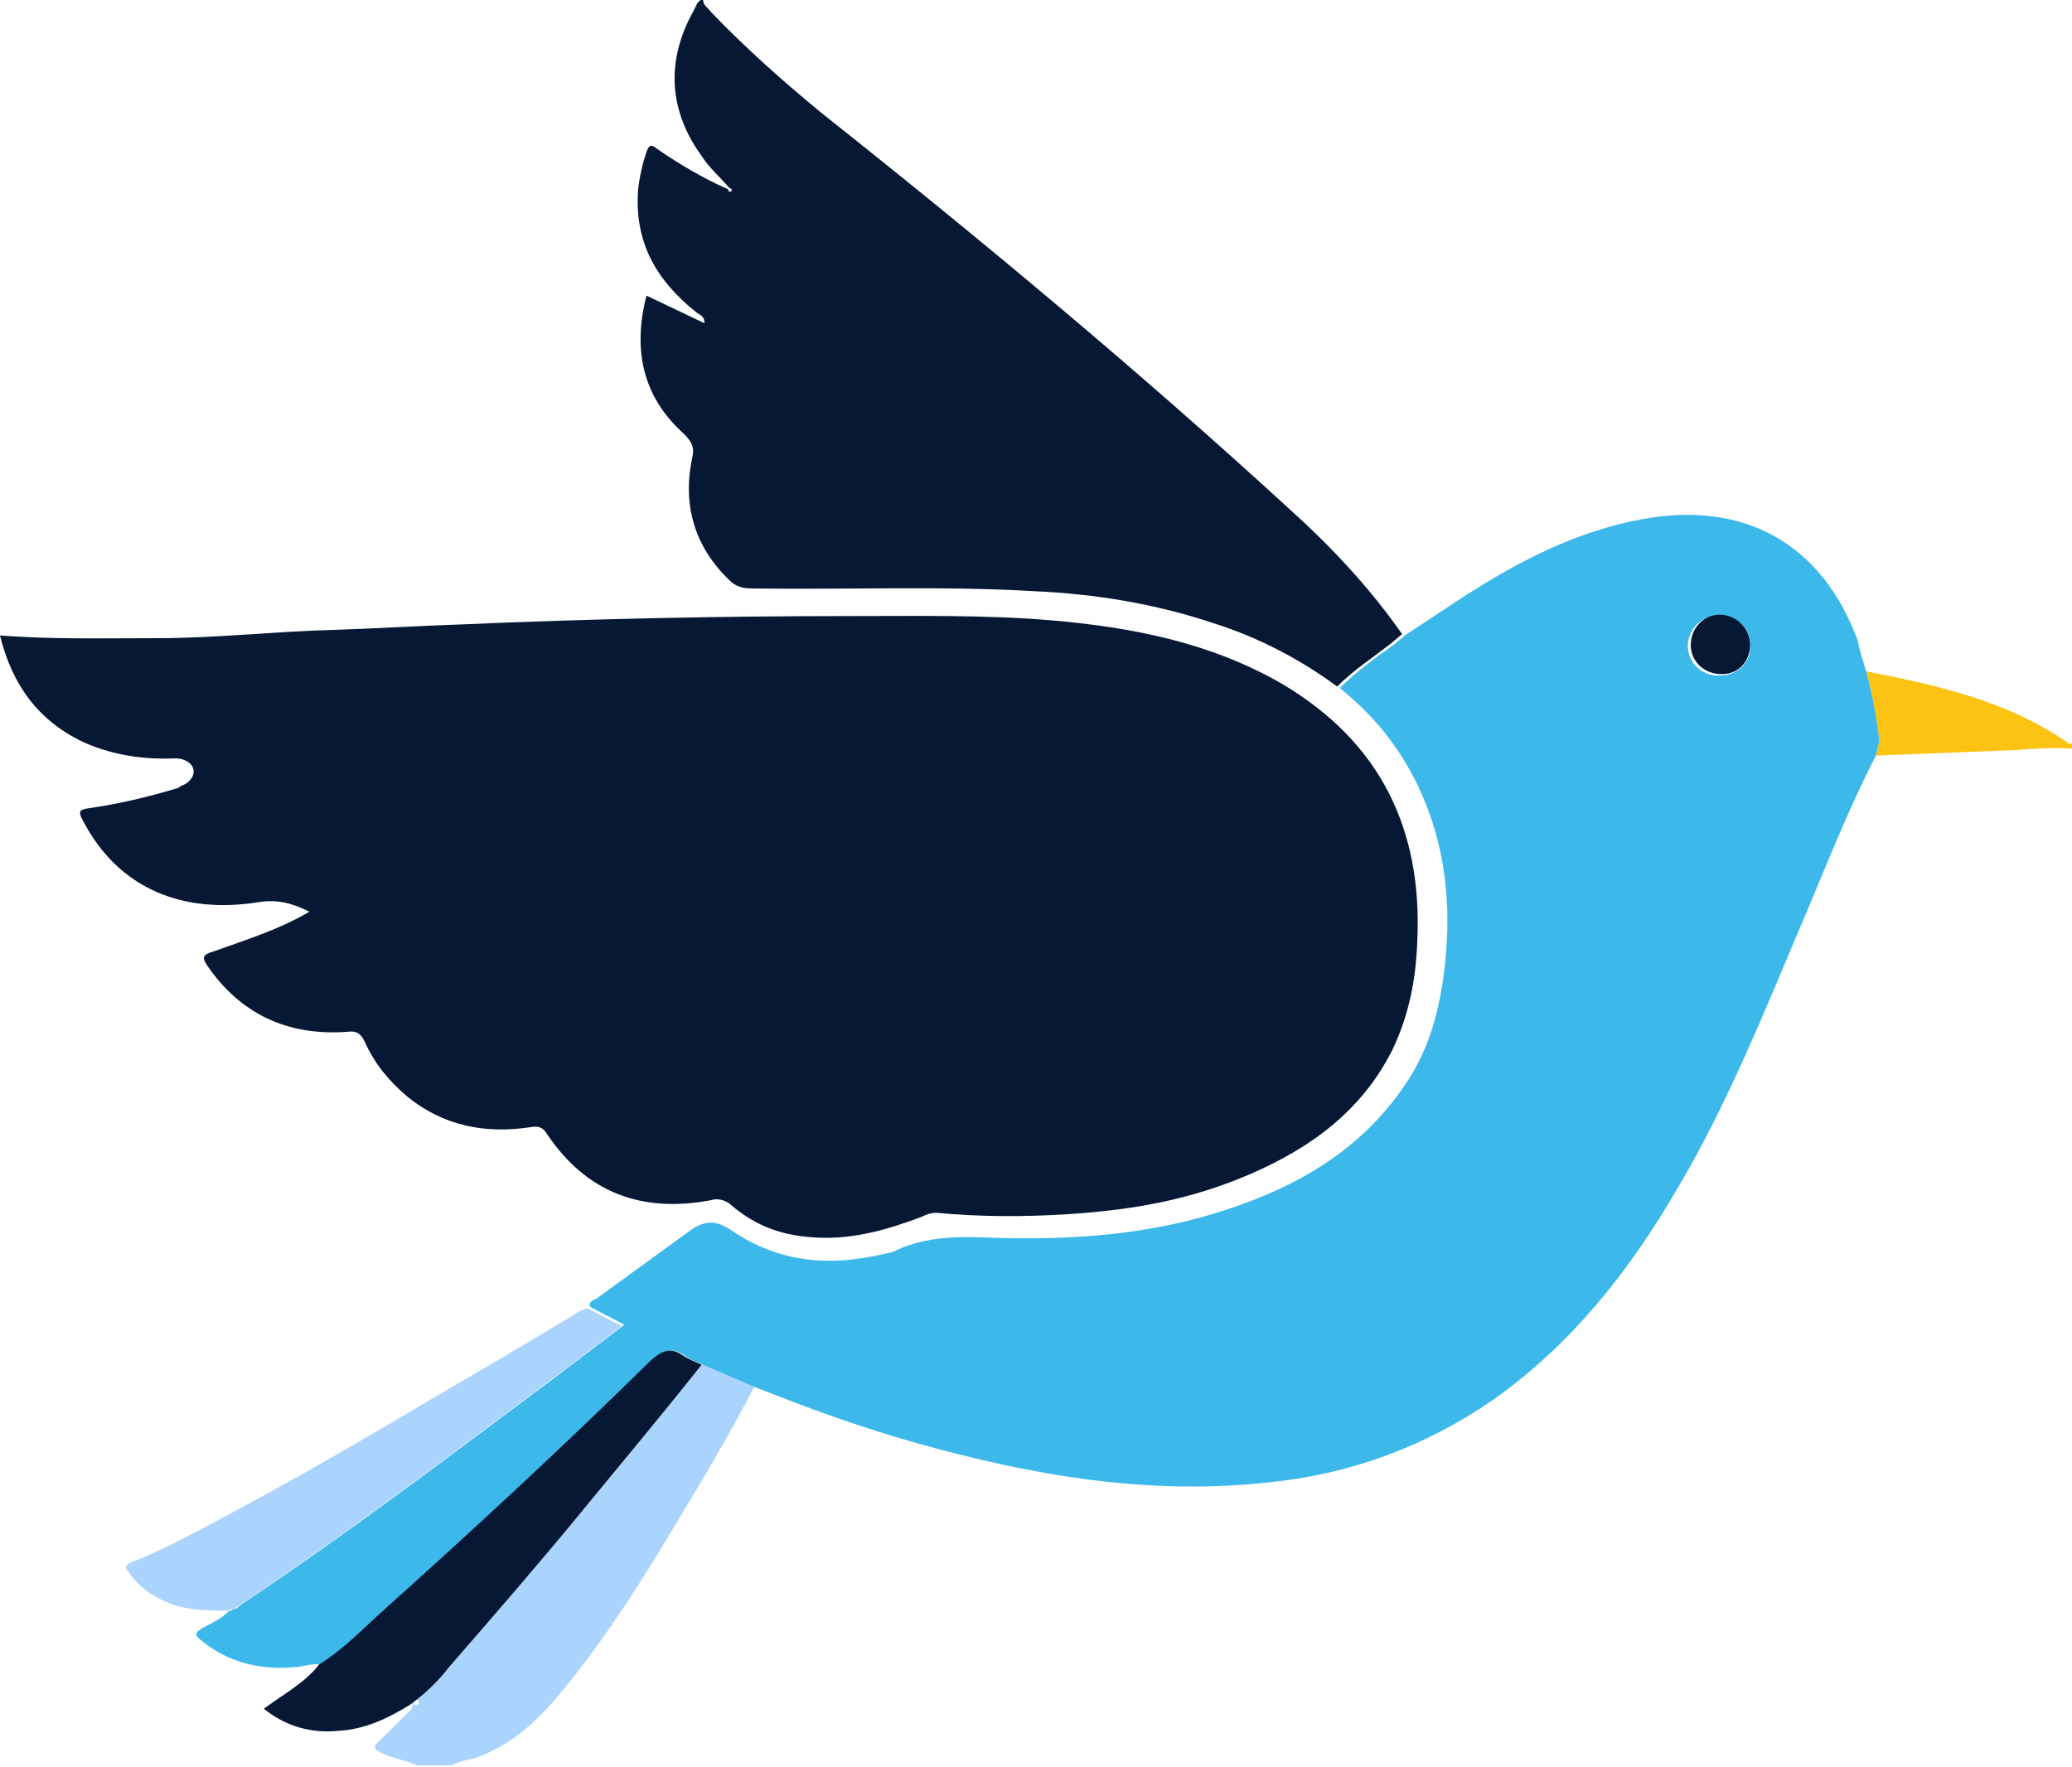
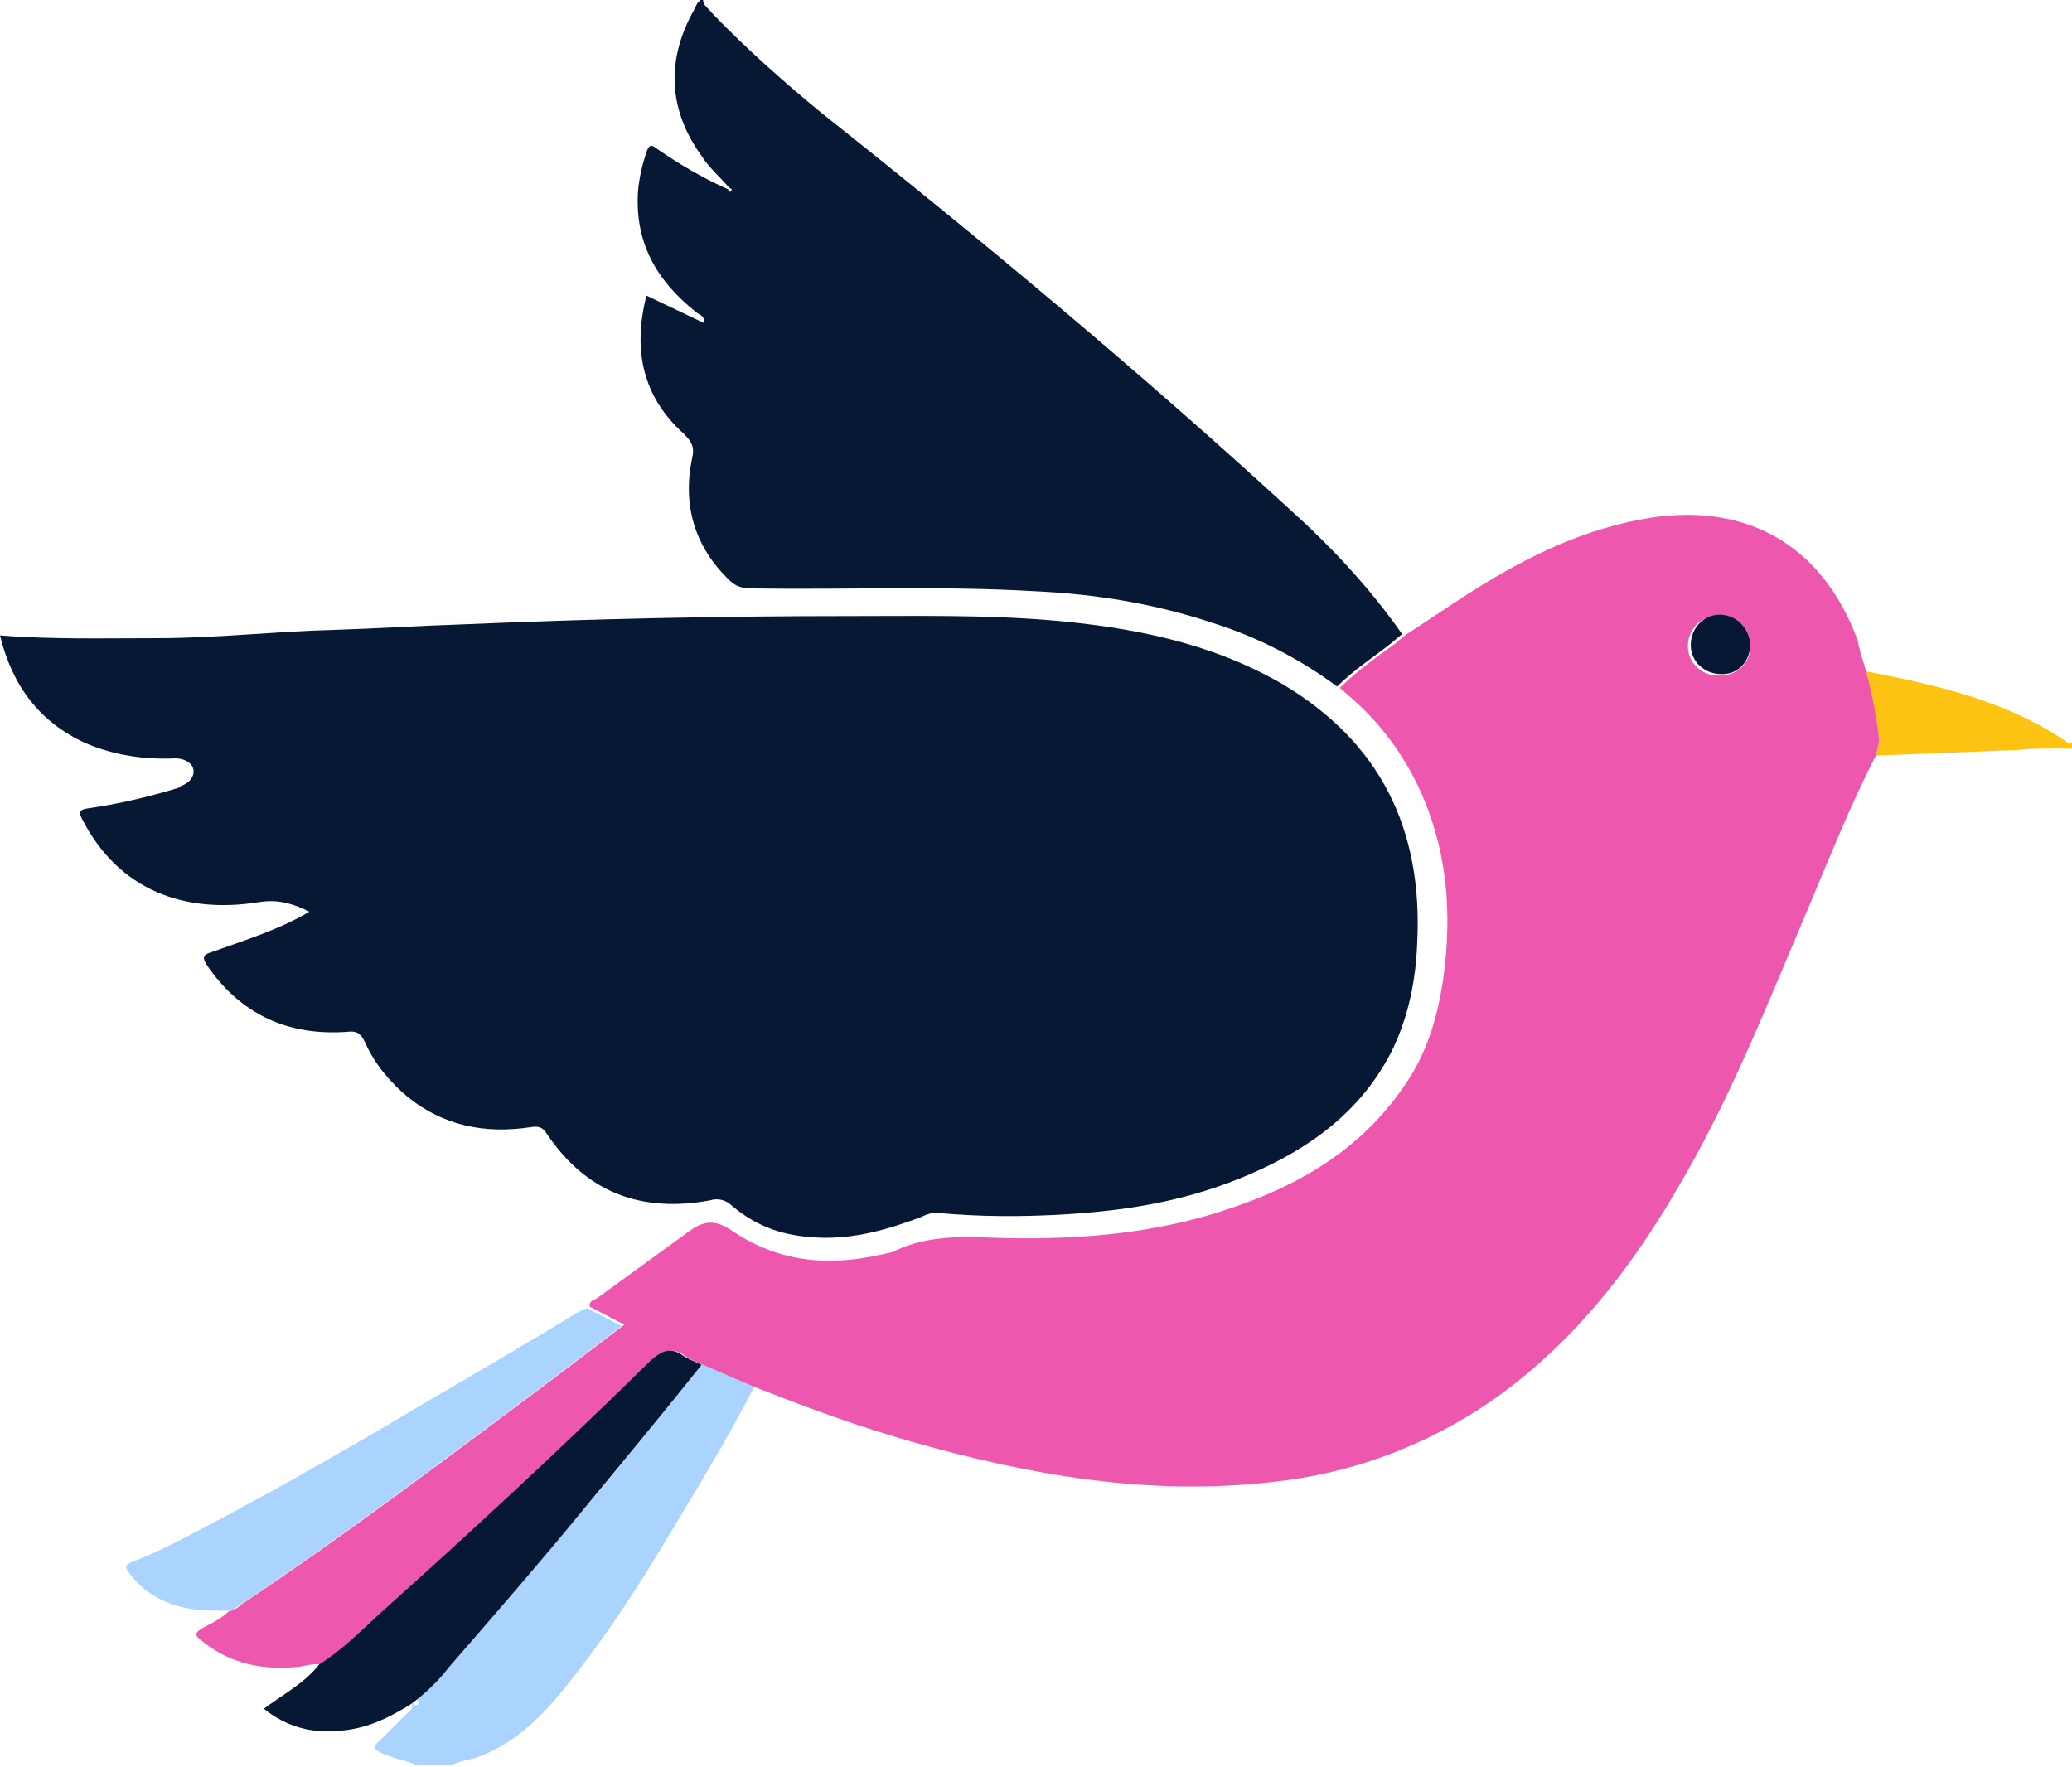
<svg xmlns="http://www.w3.org/2000/svg" version="1.1" id="Layer_1" x="0px" y="0px" viewBox="0 0 150 127.9" style="enable-background:new 0 0 150 127.9;" xml:space="preserve">
  <style type="text/css">
	.st0{fill:#FDFDFE;}
	.st1{fill:#061834;}
	.st2{fill:#AAD4FE;}
	.st3{fill:#FDC312;}
	.st4{fill:#FEFEFE;}
- 	.st5{fill:#3CB9EA;}
+ 	.st5{fill:#ED58AE;}
</style>
  <g>
    <path class="st0" d="M22.4,66c-2.2,1.3-4.5,2-6.9,2.6c-0.7,0.2-0.8,0.4-0.4,1c2.5,3.5,5.9,5.1,10.1,4.8c0.7-0.1,1,0.1,1.3,0.7   c0.7,1.6,1.8,2.9,3.1,4c2.6,2.1,5.6,2.7,8.9,2.2c0.5-0.1,0.9,0,1.2,0.5c2.8,4.2,6.9,5.6,11.8,4.8c0.6-0.1,1.2,0,1.6,0.4   c1.8,1.5,3.9,2.3,6.3,2.3c2.3,0.1,5-0.6,7.4-1.5c0.4-0.1,0.7-0.3,1.1-0.3c3.2,0.3,6.3,0.3,9.5,0.1c4.5-0.3,9-1.1,13.2-2.9   s8.1-4.6,10.3-9c1.2-2.5,1.6-5.1,1.8-7.8c0.4-8.2-2.7-14.5-9.8-18.7c-5.2-3-10.9-4.1-16.8-4.6c-4.9-0.4-9.8-0.3-14.6-0.3   c-9.3,0-18.6,0.3-27.9,0.6c-3.1,0.1-6.2,0.3-9.3,0.4c-4.3,0.2-8.6,0.6-12.8,0.6C7.6,46.2,3.9,46.3,0,46c0.9,3.6,2.9,6.3,6.3,7.8   c2.1,0.9,4.3,1.2,6.5,1.1c0.6,0,1.2,0.3,1.3,0.7c0.1,0.5-0.3,1.1-0.9,1.2c-0.1,0-0.3,0.1-0.4,0.2c-2,0.6-4.1,1.1-6.2,1.4   c-0.7,0.1-0.9,0.2-0.5,0.9c2.6,5.1,7.3,6.8,12.8,5.9C20.1,65,21.2,65.4,22.4,66z" />
    <path class="st1" d="M50.9,0c0,0.4,0.4,0.6,0.6,0.9c2.5,2.6,5.2,5,8,7.3c11.6,9.2,23,18.7,33.9,28.7c3,2.7,5.8,5.7,8.1,9   c-0.2,0.2-0.5,0.4-0.7,0.6c-1.4,1.1-2.8,2-4,3.2c-2.7-2-5.8-3.6-9-4.6c-4.2-1.4-8.5-2.1-12.9-2.3c-6.8-0.4-13.6-0.1-20.4-0.2   c-0.7,0-1.2-0.1-1.7-0.6c-2.5-2.4-3.4-5.4-2.7-8.8c0.2-0.8,0-1.2-0.6-1.8c-3-2.7-3.7-6.1-2.7-10l4.2,2c0-0.6-0.4-0.6-0.6-0.8   c-2.9-2.3-4.5-5.1-4.2-8.9c0.1-0.9,0.3-1.8,0.6-2.7c0.2-0.5,0.3-0.6,0.8-0.2c1.6,1.1,3.3,2.1,5.1,2.9c0.1,0.1,0.2,0.1,0.3,0   l-0.2-0.1c-0.7-0.8-1.5-1.5-2-2.3C48.4,8,48.2,4.4,50.2,0.8l0.3-0.6L50.7,0H50.9z" />
-     <path class="st2" d="M54.6,100.4c-1.9,3.7-4.1,7.3-6.2,10.8s-4.3,6.9-6.8,10.1c-1.8,2.3-3.7,4.5-6.5,5.7c-0.8,0.4-1.7,0.4-2.4,0.8   h-2.5c-0.9-0.4-1.8-0.5-2.6-0.9c-0.6-0.3-0.6-0.5-0.1-0.9c0.4-0.4,1.3-1.3,1.9-1.9c0.2-0.2,0.6-0.4,0.4-0.8h0   c0.2,0,0.5,0.1,0.4-0.3c0.9-0.7,1.7-1.6,2.4-2.4c3.3-3.8,6.5-7.6,9.8-11.5c2.9-3.4,5.6-6.9,8.5-10.4L54.6,100.4z" />
+     <path class="st2" d="M54.6,100.4c-1.9,3.7-4.1,7.3-6.2,10.8s-4.3,6.9-6.8,10.1c-1.8,2.3-3.7,4.5-6.5,5.7c-0.8,0.4-1.7,0.4-2.4,0.8   h-2.5c-0.9-0.4-1.8-0.5-2.6-0.9c-0.6-0.3-0.6-0.5-0.1-0.9c0.4-0.4,1.3-1.3,1.9-1.9c0.2-0.2,0.6-0.4,0.4-0.8l0,0   c0.2,0,0.5,0.1,0.4-0.3c0.9-0.7,1.7-1.6,2.4-2.4c3.3-3.8,6.5-7.6,9.8-11.5c2.9-3.4,5.6-6.9,8.5-10.4L54.6,100.4z" />
    <path class="st3" d="M135.1,48.6c5.1,1,10.1,2.1,14.5,5.1c0.1,0.1,0.2,0.2,0.4,0.1v0.4c-1.4-0.1-2.8,0-4.1,0.1l-10.1,0.4   c0.1-0.5,0.3-0.9,0.2-1.5C135.8,51.7,135.5,50.1,135.1,48.6z" />
    <path class="st4" d="M50.7,0l-0.2,0.2c0-0.1,0-0.1,0-0.2H50.7z" />
-     <path class="st1" d="M22.4,66c-1.2-0.6-2.3-0.9-3.6-0.7C13.3,66.2,8.6,64.4,6,59.4c-0.4-0.7-0.2-0.8,0.5-0.9   c2.1-0.3,4.2-0.8,6.2-1.4c0.1,0,0.3-0.1,0.4-0.2c0.6-0.2,1-0.7,0.9-1.2s-0.7-0.8-1.3-0.8c-2.2,0.1-4.4-0.2-6.5-1.1   C2.9,52.3,0.9,49.7,0,46c3.8,0.3,7.6,0.2,11.4,0.2c4.3,0,8.6-0.5,12.8-0.6c3.1-0.1,6.2-0.3,9.3-0.4c9.3-0.4,18.6-0.6,27.9-0.6   c4.9,0,9.8-0.1,14.6,0.3c5.9,0.5,11.6,1.6,16.8,4.6c7.1,4.2,10.2,10.5,9.8,18.7c-0.1,2.7-0.6,5.3-1.8,7.8c-2.2,4.4-5.9,7.1-10.3,9   c-4.4,1.9-8.6,2.6-13.2,2.9c-3.2,0.2-6.3,0.2-9.5-0.1c-0.4,0-0.7,0.1-1.1,0.3c-2.4,0.9-4.8,1.6-7.4,1.5c-2.6-0.1-4.5-0.8-6.3-2.3   c-0.4-0.4-1-0.6-1.6-0.4c-4.9,0.9-8.9-0.5-11.8-4.8c-0.3-0.5-0.6-0.6-1.2-0.5c-3.3,0.5-6.3-0.1-8.9-2.2c-1.3-1.1-2.4-2.4-3.1-4   c-0.3-0.6-0.6-0.8-1.3-0.7c-4.3,0.3-7.7-1.3-10.1-4.8c-0.4-0.6-0.3-0.8,0.4-1C17.9,68,20.2,67.3,22.4,66z" />
-     <path class="st5" d="M135.1,48.6c0.4,1.5,0.7,3,0.9,4.6c0.1,0.6-0.1,1-0.2,1.5c-1.9,3.7-3.4,7.5-5,11.3c-2.9,6.8-5.6,13.7-9.4,20.1   c-3.5,6-7.7,11.3-13.4,15.3c-4.8,3.3-10.2,5.3-16,5.9c-8.9,1-17.4-0.5-25.9-2.9c-3.5-1-6.9-2.2-10.2-3.5l-1.3-0.5l-3.7-1.6   c-0.5-0.2-1-0.4-1.4-0.7c-0.9-0.6-1.6-0.3-2.3,0.4c-6.5,6.3-13,12.4-19.7,18.4c-1.4,1.2-2.7,2.6-4.3,3.6c-0.7-0.1-1.3,0.2-2,0.2   c-2.5,0.2-4.8-0.4-6.7-2c-0.4-0.3-0.4-0.5,0.1-0.8s1.5-0.7,2.1-1.4h0l0.2,0c0.2,0,0.4-0.2,0.5-0.3c7.8-5.2,15.3-10.9,22.8-16.5   l5-3.8l-2.5-1.3c-0.1-0.4,0.3-0.5,0.5-0.6l6.6-4.8c1.2-0.9,2-0.9,3.2-0.1c3.4,2.3,7,2.6,10.9,1.7c0.4-0.1,0.7-0.1,1-0.3   c2.2-1,4.5-1,6.8-0.9c5.9,0.2,11.7-0.2,17.3-2.1c5.1-1.7,9.5-4.3,12.6-8.8c1.7-2.4,2.5-5.1,2.9-8c0.6-4.4,0.3-8.7-1.4-12.8   c-1.2-2.9-3-5.4-5.3-7.4l-0.8-0.7c1.2-1.2,2.6-2.2,4-3.2c0.2-0.2,0.5-0.4,0.7-0.6c1.4-0.9,2.7-1.8,4.1-2.7c4-2.6,8.2-4.8,13-5.7   c7.4-1.4,13.1,1.7,15.7,8.8C134.6,47.1,134.9,47.9,135.1,48.6z M126.7,46.7c0-1.2-0.9-2.1-2.1-2.1c0,0,0,0-0.1,0   c-1.2-0.1-2.2,0.8-2.3,2c-0.1,1.2,0.8,2.2,2,2.3c0.1,0,0.3,0,0.4,0c1.1,0,2.1-0.9,2.1-2C126.7,46.8,126.7,46.8,126.7,46.7z" />
-     <path class="st1" d="M23.1,120.5c1.6-1,2.9-2.3,4.3-3.6c6.7-6,13.3-12.1,19.7-18.4c0.8-0.7,1.4-1,2.3-0.4c0.4,0.3,1,0.5,1.4,0.7   c-2.8,3.5-5.6,6.9-8.5,10.4c-3.2,3.9-6.5,7.7-9.8,11.5c-0.7,0.9-1.5,1.7-2.4,2.4l-0.4,0.3h0c-1.6,1-3.3,1.8-5.2,1.9   c-1.9,0.2-3.8-0.3-5.4-1.6C20.6,122.6,22.1,121.8,23.1,120.5z" />
-     <path class="st2" d="M42.5,94.7L45,96l-5,3.8c-7.5,5.6-15,11.3-22.8,16.5c-0.2,0.1-0.3,0.3-0.5,0.3c-0.2,0-0.1-0.1-0.2,0h0   c-1.8,0-3.5,0-5.2-1c-0.8-0.4-1.5-1.1-2-1.8c-0.3-0.4-0.2-0.5,0.2-0.7c2.1-0.8,4.1-1.9,6-2.9c5.3-2.8,10.5-5.8,15.7-8.9   c3.6-2.1,7.2-4.2,10.8-6.4L42.5,94.7z" />
+     <path class="st1" d="M22.4,66c-1.2-0.6-2.3-0.9-3.6-0.7C13.3,66.2,8.6,64.4,6,59.4c-0.4-0.7-0.2-0.8,0.5-0.9   c2.1-0.3,4.2-0.8,6.2-1.4c0.1,0,0.3-0.1,0.4-0.2c0.6-0.2,1-0.7,0.9-1.2s-0.7-0.8-1.3-0.8c-2.2,0.1-4.4-0.2-6.5-1.1   C2.9,52.3,0.9,49.7,0,46c3.8,0.3,7.6,0.2,11.4,0.2c4.3,0,8.6-0.5,12.8-0.6c3.1-0.1,6.2-0.3,9.3-0.4c9.3-0.4,18.6-0.6,27.9-0.6   c4.9,0,9.8-0.1,14.6,0.3c5.9,0.5,11.6,1.6,16.8,4.6c7.1,4.2,10.2,10.5,9.8,18.7c-0.1,2.7-0.6,5.3-1.8,7.8c-2.2,4.4-5.9,7.1-10.3,9   s-8.6,2.6-13.2,2.9c-3.2,0.2-6.3,0.2-9.5-0.1c-0.4,0-0.7,0.1-1.1,0.3c-2.4,0.9-4.8,1.6-7.4,1.5c-2.6-0.1-4.5-0.8-6.3-2.3   c-0.4-0.4-1-0.6-1.6-0.4c-4.9,0.9-8.9-0.5-11.8-4.8c-0.3-0.5-0.6-0.6-1.2-0.5c-3.3,0.5-6.3-0.1-8.9-2.2c-1.3-1.1-2.4-2.4-3.1-4   c-0.3-0.6-0.6-0.8-1.3-0.7c-4.3,0.3-7.7-1.3-10.1-4.8c-0.4-0.6-0.3-0.8,0.4-1C17.9,68,20.2,67.3,22.4,66z" />
+     <path class="st5" d="M135.1,48.6c0.4,1.5,0.7,3,0.9,4.6c0.1,0.6-0.1,1-0.2,1.5c-1.9,3.7-3.4,7.5-5,11.3c-2.9,6.8-5.6,13.7-9.4,20.1   c-3.5,6-7.7,11.3-13.4,15.3c-4.8,3.3-10.2,5.3-16,5.9c-8.9,1-17.4-0.5-25.9-2.9c-3.5-1-6.9-2.2-10.2-3.5l-1.3-0.5l-3.7-1.6   c-0.5-0.2-1-0.4-1.4-0.7c-0.9-0.6-1.6-0.3-2.3,0.4c-6.5,6.3-13,12.4-19.7,18.4c-1.4,1.2-2.7,2.6-4.3,3.6c-0.7-0.1-1.3,0.2-2,0.2   c-2.5,0.2-4.8-0.4-6.7-2c-0.4-0.3-0.4-0.5,0.1-0.8s1.5-0.7,2.1-1.4l0,0h0.2c0.2,0,0.4-0.2,0.5-0.3c7.8-5.2,15.3-10.9,22.8-16.5   l5-3.8l-2.5-1.3c-0.1-0.4,0.3-0.5,0.5-0.6l6.6-4.8c1.2-0.9,2-0.9,3.2-0.1c3.4,2.3,7,2.6,10.9,1.7c0.4-0.1,0.7-0.1,1-0.3   c2.2-1,4.5-1,6.8-0.9c5.9,0.2,11.7-0.2,17.3-2.1c5.1-1.7,9.5-4.3,12.6-8.8c1.7-2.4,2.5-5.1,2.9-8c0.6-4.4,0.3-8.7-1.4-12.8   c-1.2-2.9-3-5.4-5.3-7.4L97,49.8c1.2-1.2,2.6-2.2,4-3.2c0.2-0.2,0.5-0.4,0.7-0.6c1.4-0.9,2.7-1.8,4.1-2.7c4-2.6,8.2-4.8,13-5.7   c7.4-1.4,13.1,1.7,15.7,8.8C134.6,47.1,134.9,47.9,135.1,48.6z M126.7,46.7c0-1.2-0.9-2.1-2.1-2.1c0,0,0,0-0.1,0   c-1.2-0.1-2.2,0.8-2.3,2c-0.1,1.2,0.8,2.2,2,2.3c0.1,0,0.3,0,0.4,0c1.1,0,2.1-0.9,2.1-2C126.7,46.8,126.7,46.8,126.7,46.7z" />
+     <path class="st1" d="M23.1,120.5c1.6-1,2.9-2.3,4.3-3.6c6.7-6,13.3-12.1,19.7-18.4c0.8-0.7,1.4-1,2.3-0.4c0.4,0.3,1,0.5,1.4,0.7   c-2.8,3.5-5.6,6.9-8.5,10.4c-3.2,3.9-6.5,7.7-9.8,11.5c-0.7,0.9-1.5,1.7-2.4,2.4l-0.4,0.3l0,0c-1.6,1-3.3,1.8-5.2,1.9   c-1.9,0.2-3.8-0.3-5.4-1.6C20.6,122.6,22.1,121.8,23.1,120.5z" />
+     <path class="st2" d="M42.5,94.7L45,96l-5,3.8c-7.5,5.6-15,11.3-22.8,16.5c-0.2,0.1-0.3,0.3-0.5,0.3s-0.1-0.1-0.2,0l0,0   c-1.8,0-3.5,0-5.2-1c-0.8-0.4-1.5-1.1-2-1.8c-0.3-0.4-0.2-0.5,0.2-0.7c2.1-0.8,4.1-1.9,6-2.9c5.3-2.8,10.5-5.8,15.7-8.9   c3.6-2.1,7.2-4.2,10.8-6.4L42.5,94.7z" />
    <path class="st0" d="M52.8,13.7l0.2,0.1c-0.1,0.1-0.2,0.1-0.3,0L52.8,13.7z" />
    <path class="st0" d="M29.9,123.4l0.4-0.3C30.4,123.5,30.1,123.5,29.9,123.4z" />
-     <path class="st1" d="M126.7,46.7c0,1.1-0.8,2.1-2,2.1c0,0-0.1,0-0.1,0c-1.2,0-2.2-0.9-2.2-2.1c0-1.2,0.9-2.2,2.1-2.2   C125.7,44.5,126.7,45.5,126.7,46.7C126.7,46.7,126.7,46.7,126.7,46.7z" />
-     <path class="st0" d="M16.6,116.6c0-0.1,0.1-0.2,0.2,0L16.6,116.6z" />
+     <path class="st1" d="M126.7,46.7c0,1.1-0.8,2.1-2,2.1h-0.1c-1.2,0-2.2-0.9-2.2-2.1c0-1.2,0.9-2.2,2.1-2.2S126.7,45.5,126.7,46.7   L126.7,46.7z" />
+     <path class="st0" d="M16.6,116.6c0-0.1,0.1-0.2,0.2,0H16.6z" />
  </g>
</svg>
